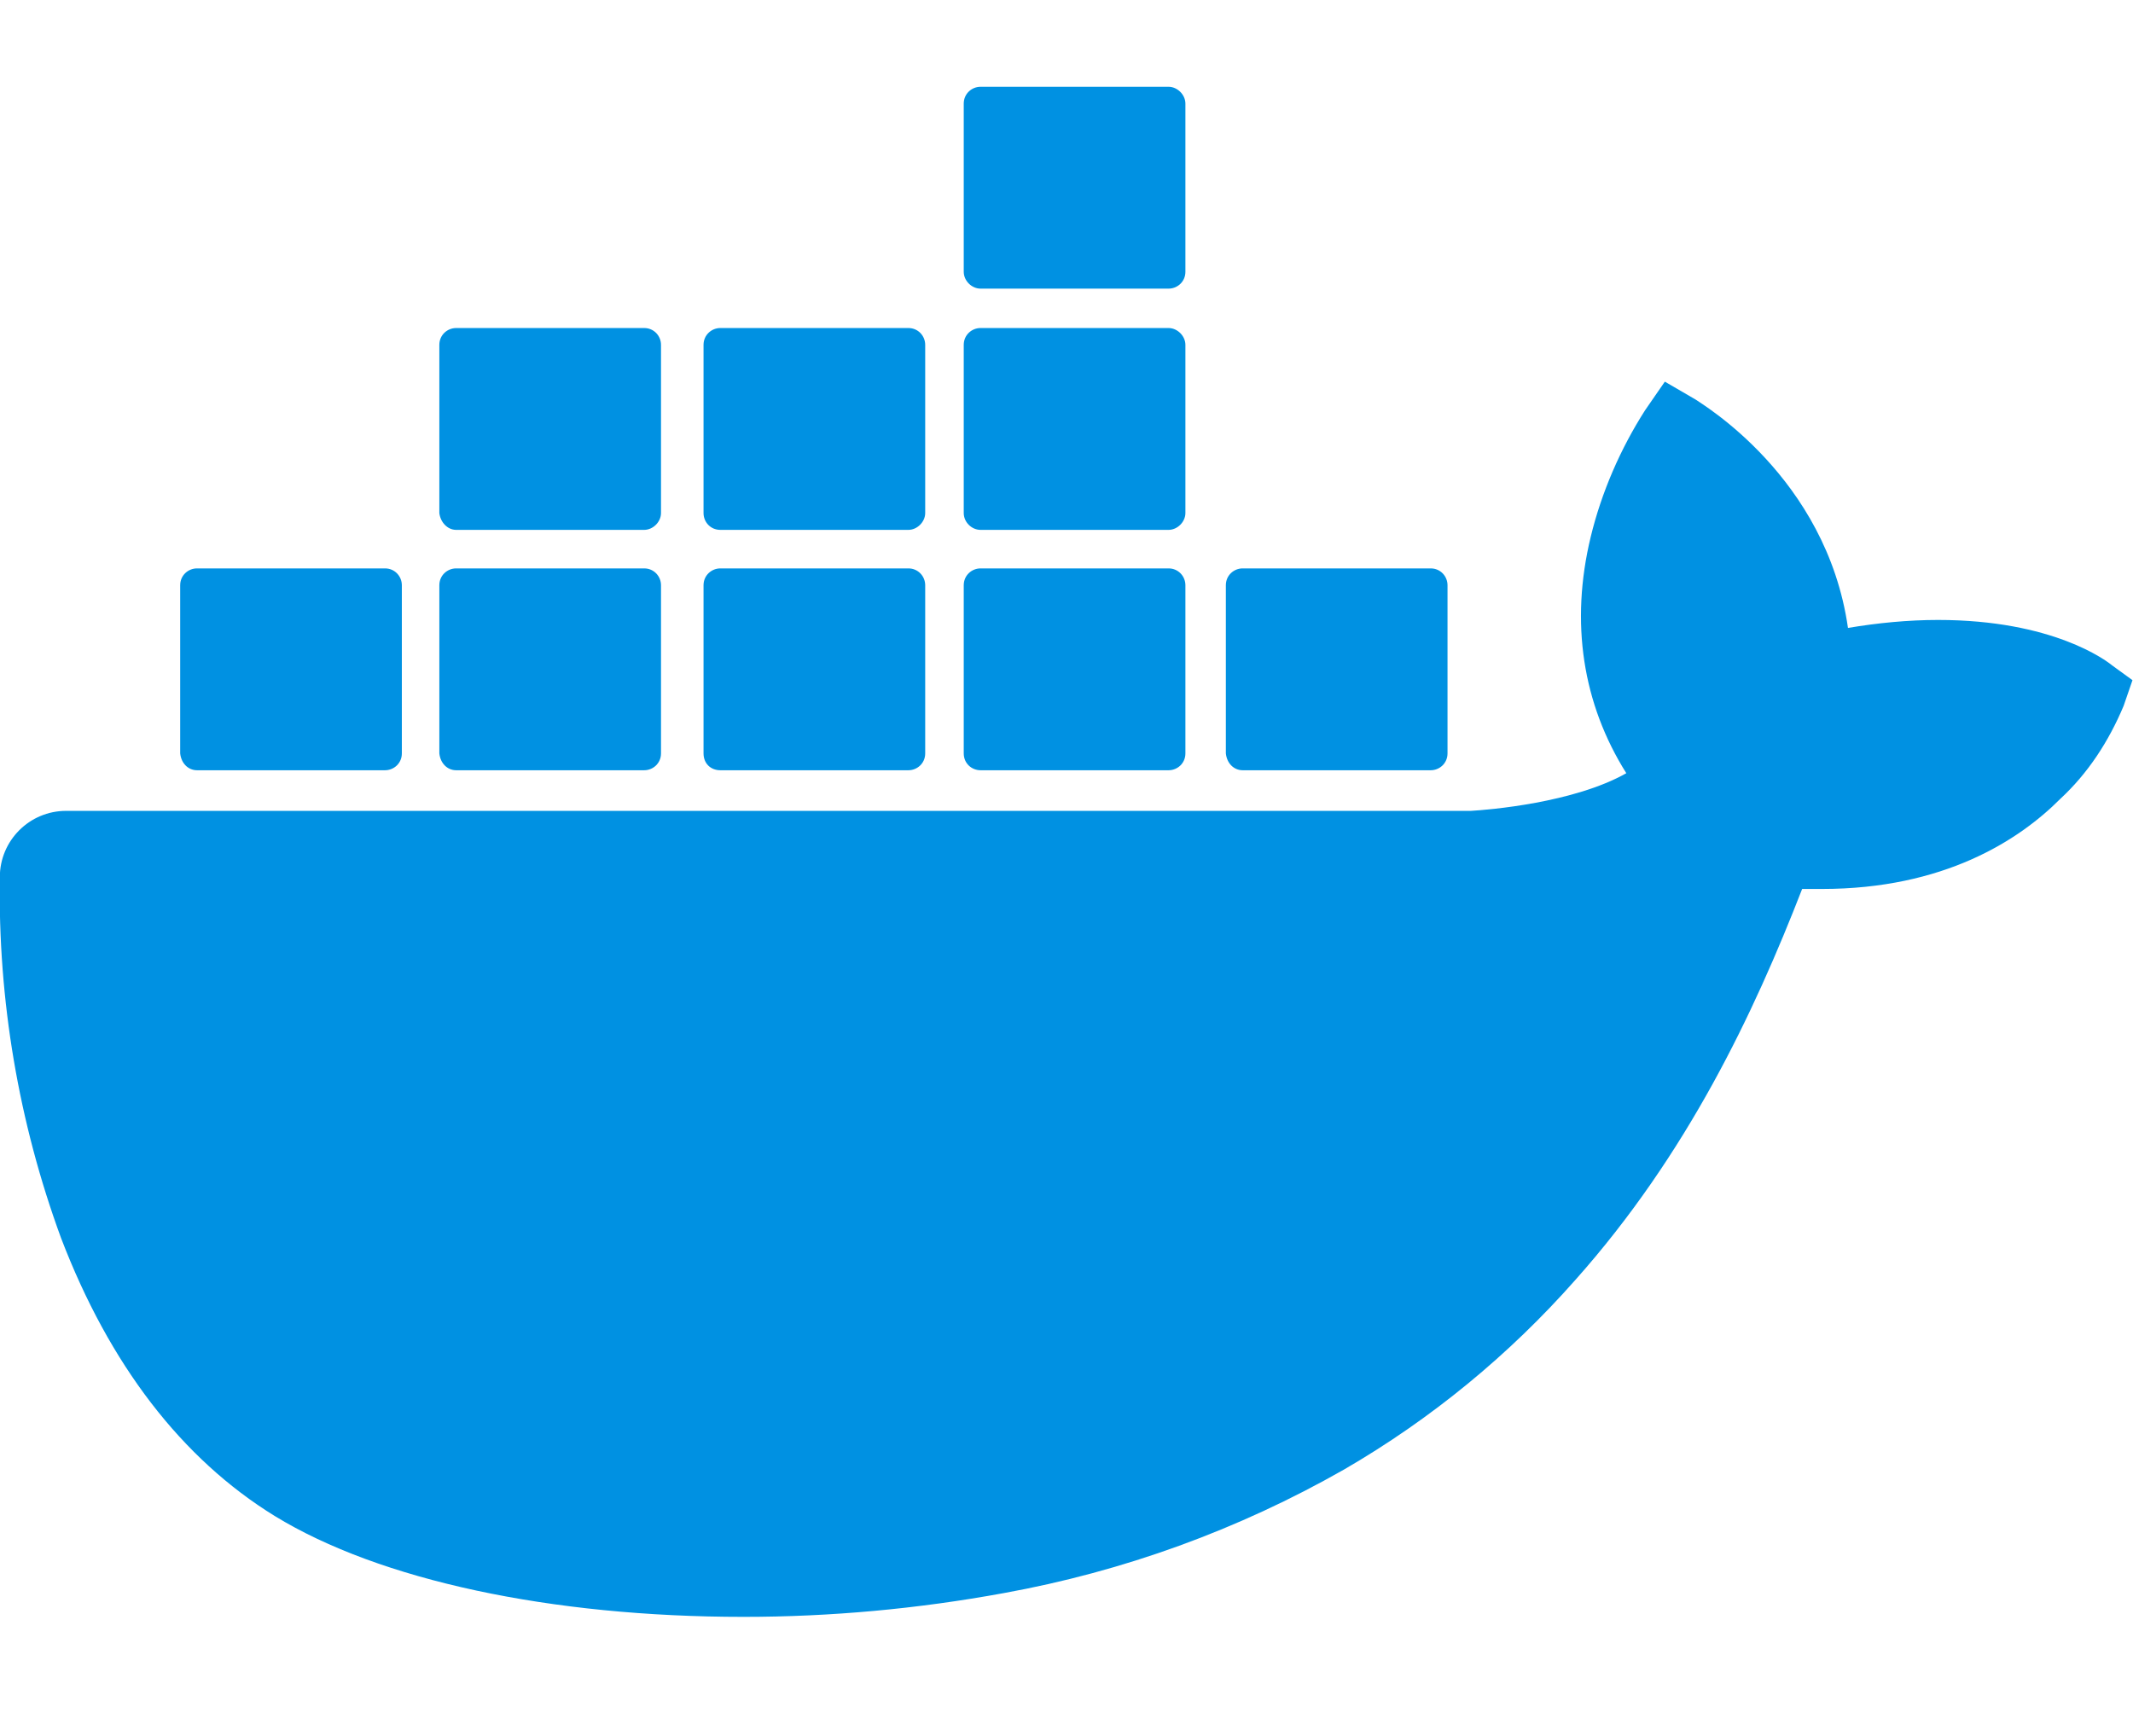
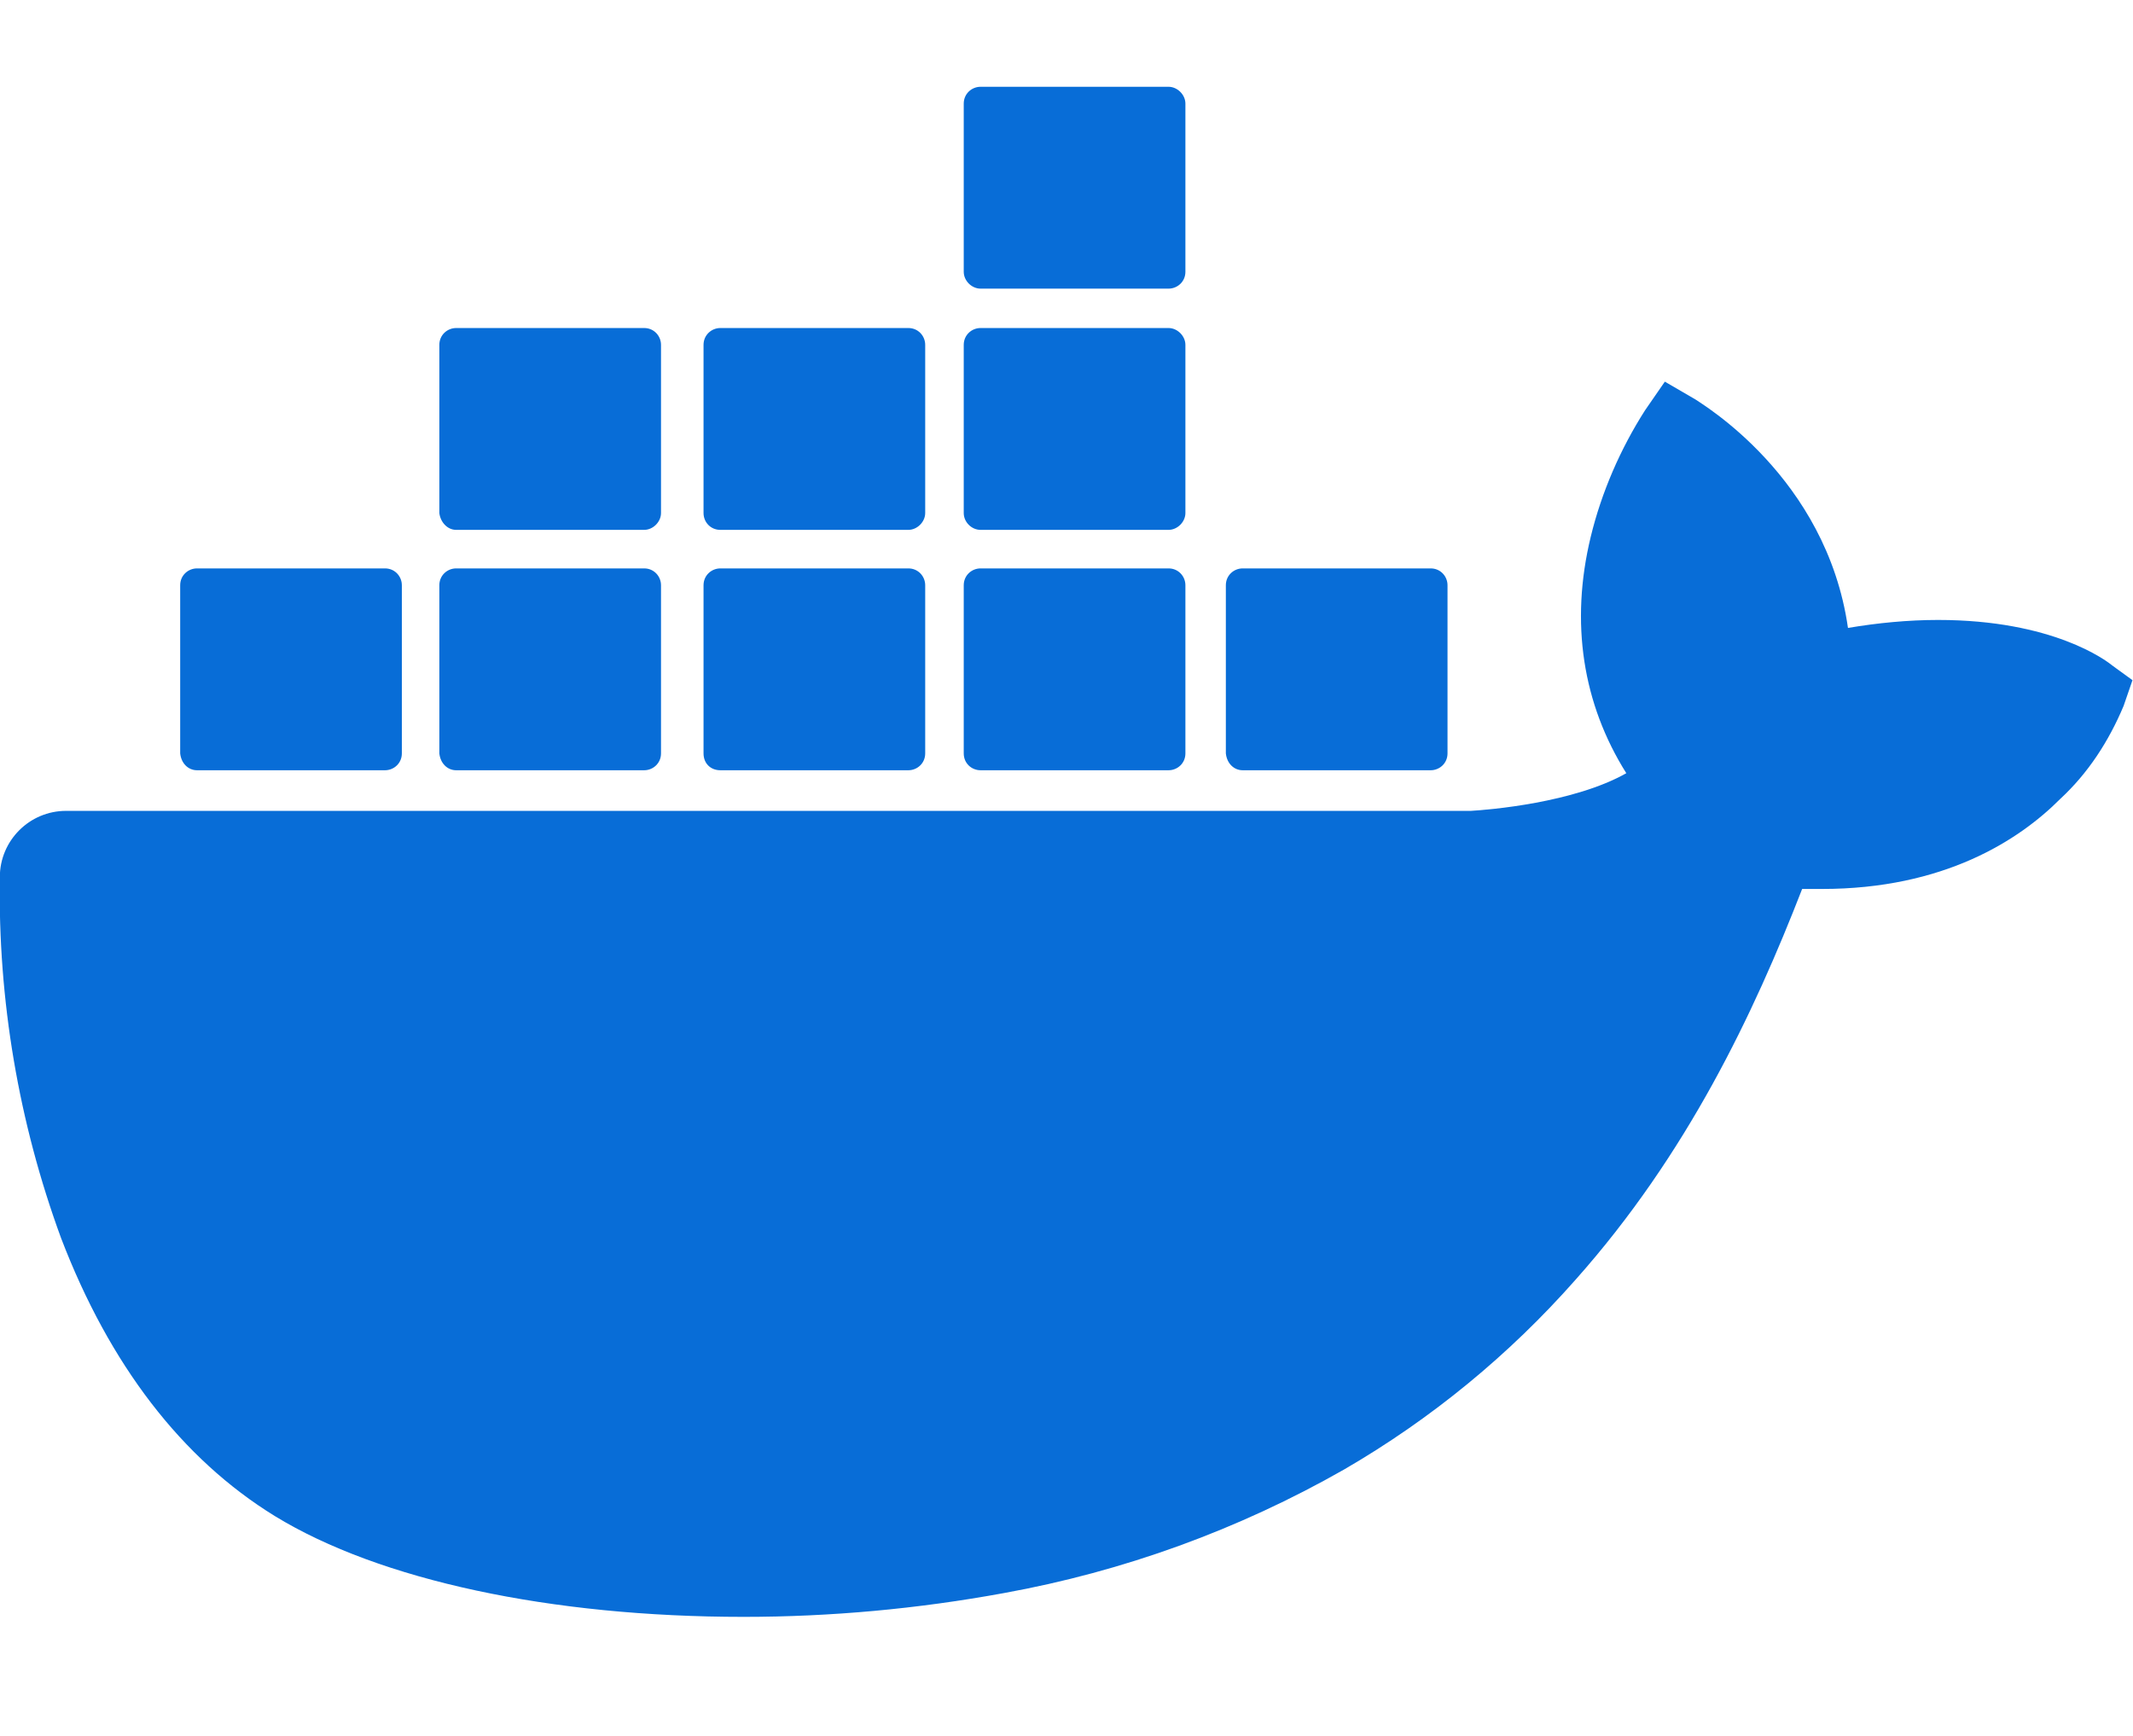
<svg xmlns="http://www.w3.org/2000/svg" version="1.1" id="Layer_1" x="0px" y="0px" viewBox="0 -5 122.88 100" style="enable-background:new 0 0 122.88 88.17" xml:space="preserve">
-   <style type="text/css">.st0{fill:#0091E2;}</style>
+   <style type="text/css">.st0{fill:#086DD7;}</style>
  <g>
    <path class="st0" d="M121.68,33.34c-0.34-0.28-3.42-2.62-10.03-2.62c-1.71,0-3.48,0.17-5.19,0.46c-1.25-8.72-8.49-12.94-8.78-13.16 l-1.77-1.03l-1.14,1.65c-1.42,2.22-2.51,4.73-3.13,7.29c-1.2,4.96-0.46,9.63,2.05,13.62c-3.02,1.71-7.92,2.11-8.95,2.17l-80.93,0 c-2.11,0-3.82,1.71-3.82,3.82c-0.11,7.07,1.08,14.13,3.53,20.8c2.79,7.29,6.95,12.71,12.31,16.01c6.04,3.7,15.9,5.81,27.01,5.81 c5.01,0,10.03-0.46,14.99-1.37c6.9-1.25,13.51-3.65,19.6-7.12c5.02-2.91,9.52-6.61,13.34-10.94c6.44-7.24,10.26-15.33,13.05-22.51 c0.4,0,0.74,0,1.14,0c7.01,0,11.34-2.79,13.73-5.19c1.6-1.48,2.79-3.31,3.65-5.36l0.51-1.48L121.68,33.34L121.68,33.34z M71.59,39.38h10.83c0.51,0,0.97-0.4,0.97-0.97v-9.69c0-0.51-0.4-0.97-0.97-0.97l0,0l-10.83,0c-0.51,0-0.97,0.4-0.97,0.97l0,0v9.69 C70.68,38.98,71.08,39.38,71.59,39.38L71.59,39.38z M56.49,11.63h10.83c0.51,0,0.97-0.4,0.97-0.97V0.97c0-0.51-0.46-0.97-0.97-0.97 L56.49,0c-0.51,0-0.97,0.4-0.97,0.97l0,0v9.69C55.52,11.17,55.97,11.63,56.49,11.63L56.49,11.63z M56.49,25.53h10.83 c0.51,0,0.97-0.46,0.97-0.97v-9.69c0-0.51-0.46-0.97-0.97-0.97H56.49c-0.51,0-0.97,0.4-0.97,0.97l0,0v9.69 C55.52,25.08,55.97,25.53,56.49,25.53L56.49,25.53z M41.5,25.53h10.83c0.51,0,0.97-0.46,0.97-0.97v-9.69c0-0.51-0.4-0.97-0.97-0.97 l0,0H41.5c-0.51,0-0.97,0.4-0.97,0.97l0,0v9.69C40.53,25.08,40.93,25.53,41.5,25.53L41.5,25.53z M26.28,25.53h10.83 c0.51,0,0.97-0.46,0.97-0.97v-9.69c0-0.51-0.4-0.97-0.97-0.97l0,0H26.28c-0.51,0-0.97,0.4-0.97,0.97v9.69 C25.37,25.08,25.77,25.53,26.28,25.53L26.28,25.53z M56.49,39.38h10.83c0.51,0,0.97-0.4,0.97-0.97v-9.69c0-0.51-0.4-0.97-0.97-0.97 l0,0l-10.83,0c-0.51,0-0.97,0.4-0.97,0.97l0,0v9.69C55.52,38.98,55.97,39.38,56.49,39.38L56.49,39.38L56.49,39.38z M41.5,39.38 h10.83c0.51,0,0.97-0.4,0.97-0.97l0,0v-9.69c0-0.51-0.4-0.97-0.97-0.97l0,0l-10.83,0c-0.51,0-0.97,0.4-0.97,0.97l0,0v9.69 C40.53,38.98,40.93,39.38,41.5,39.38L41.5,39.38L41.5,39.38z M26.28,39.38h10.83c0.51,0,0.97-0.4,0.97-0.97l0,0v-9.69 c0-0.51-0.4-0.97-0.97-0.97l0,0l-10.83,0c-0.51,0-0.97,0.4-0.97,0.97v9.69C25.37,38.98,25.77,39.38,26.28,39.38L26.28,39.38z M11.35,39.38h10.83c0.51,0,0.97-0.4,0.97-0.97l0,0v-9.69c0-0.51-0.4-0.97-0.97-0.97l0,0l-10.83,0c-0.51,0-0.97,0.4-0.97,0.97l0,0 v9.69C10.44,38.98,10.84,39.38,11.35,39.38L11.35,39.38L11.35,39.38z" />
  </g>
</svg>
